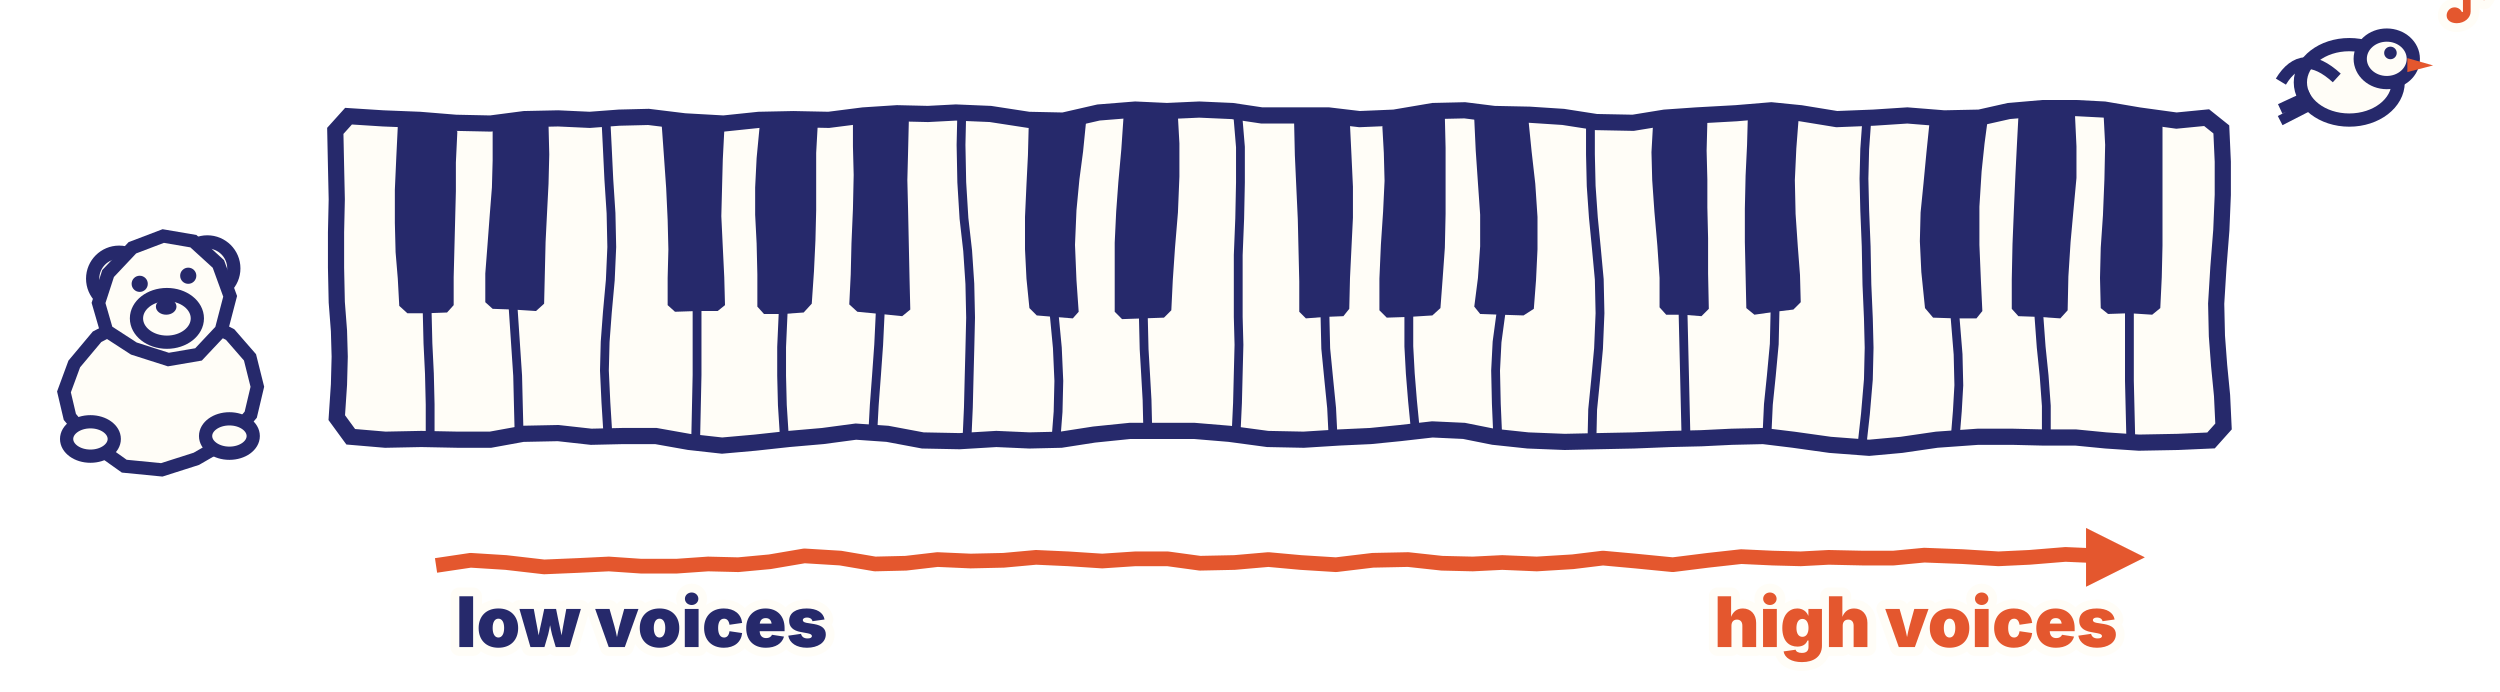
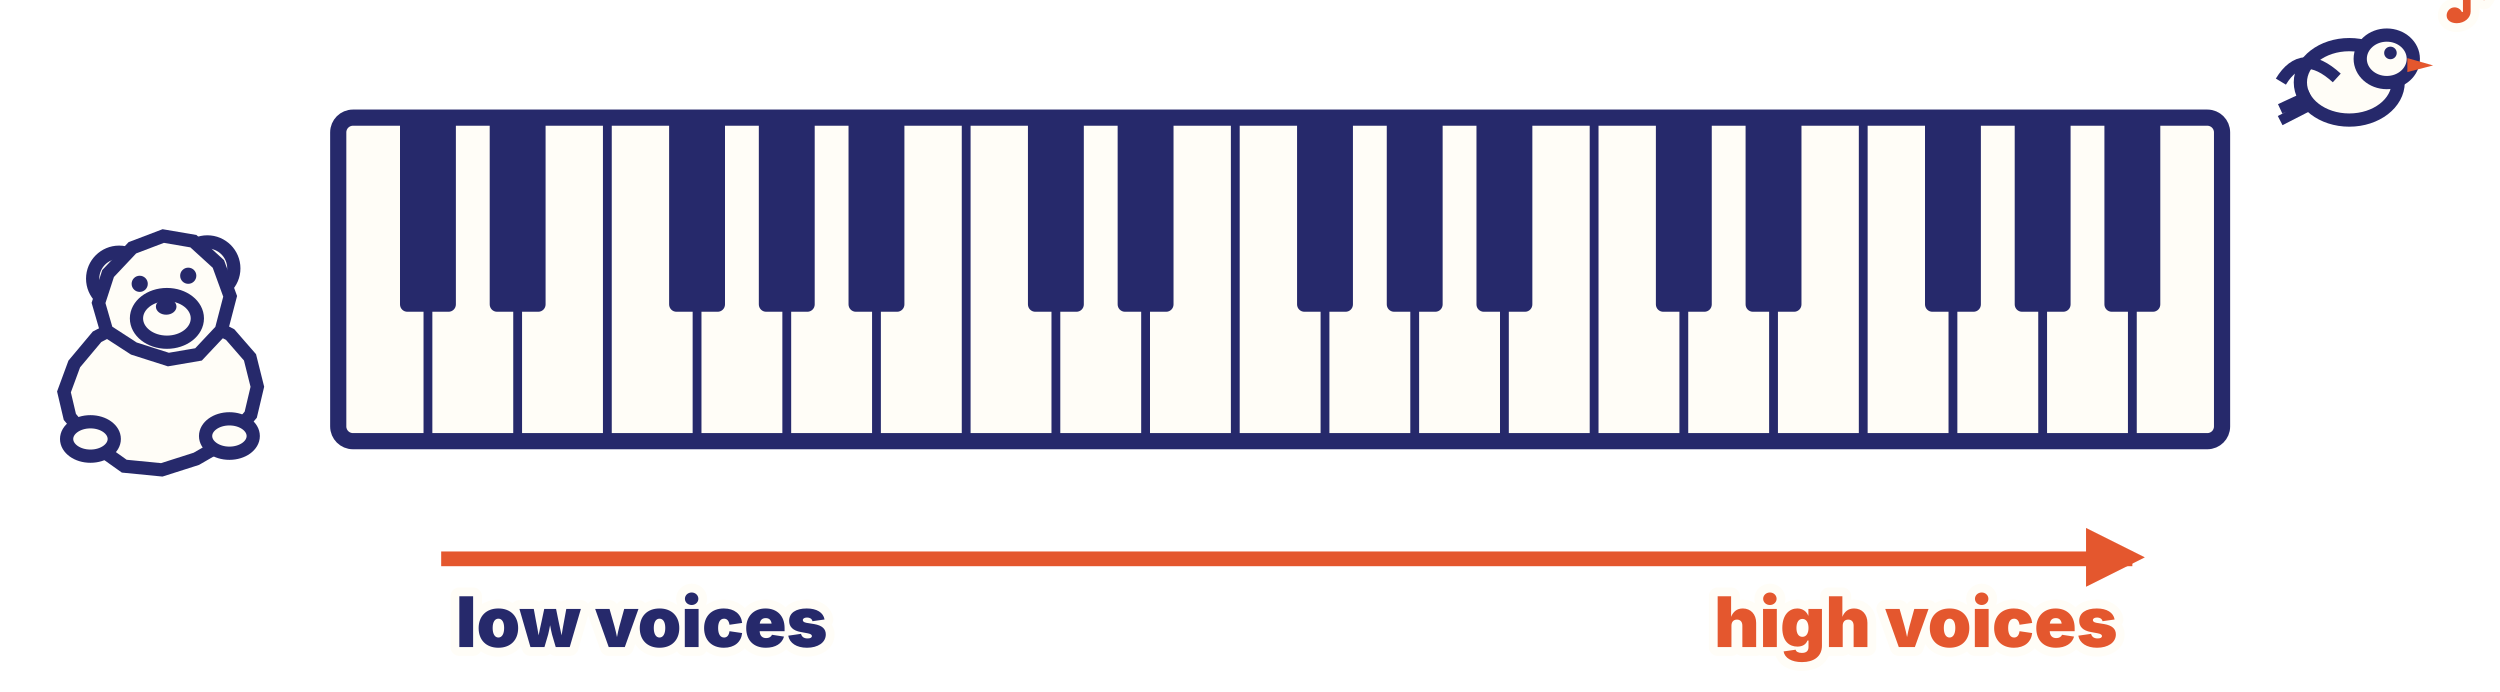
<svg xmlns="http://www.w3.org/2000/svg" viewBox="0 0 340 94" width="680" height="188">
  <defs>
    <pattern id="penh3" width="3.2" height="3.2" patternUnits="userSpaceOnUse" patternTransform="rotate(40)">
      <rect width="3.2" height="3.2" fill="#fffdf7" />
      <line x1="0" y1="0" x2="0" y2="3.2" stroke="#26296b" stroke-width="1.15" />
    </pattern>
  </defs>
-   <path d="M47.4 15.8L52.1 16.1L57.1 16.3L62 16.7L66.7 16.8L71.3 16.2L75.9 16.1L80.2 16.3L84.2 16L88.2 15.9L93.1 16.5L98.4 16.8L103.2 16.3L107.9 16.2L112.7 16.3L117.4 15.7L122 15.4L126.2 15.5L130 15.3L134.7 15.5L139.9 16.3L144.6 16.4L149.4 15.3L154.4 14.9L158.7 15.1L163.1 14.9L167.6 15.1L171.6 15.7L175.9 15.7L180.7 15.7L184.9 16.2L189.6 16L194.9 15.1L199.2 15L203.2 15.5L208 15.6L212.6 15.9L217.1 16.6L222.1 16.7L226.4 16L230.7 15.7L236.1 15.4L240.9 15L244.9 15.4L249.8 16.2L254.8 16L259.4 15.7L264.4 16.1L269.2 16L273.2 15.1L277.8 14.7L282.4 14.7L286.2 14.9L290.9 15.7L296 16.4L300.1 16L302.1 17.6L302.3 22L302.3 26.5L302.1 31.3L301.7 36.4L301.4 41.3L301.5 45.7L301.8 49.7L302.2 53.8L302.4 58L300.7 59.9L296.2 60.1L290.9 60.2L286.4 59.9L282.3 59.5L277.8 59.5L273.7 59.4L269 59.4L263.4 59.8L258.6 60.5L254.2 60.9L248.9 60.5L243.9 59.8L239.8 59.3L235.5 59.4L231.4 59.6L227.2 59.7L222.2 59.9L217.3 60L212.8 60.1L207.8 59.9L203.1 59.4L199.1 58.6L194.8 58.4L190.4 58.9L186.4 59.3L182.1 59.5L177.3 59.8L172.4 59.7L167.2 59L162.4 58.6L158.2 58.6L153.7 58.6L148.8 59.1L144.3 59.8L140 59.9L135.5 59.7L130.5 60L125.5 59.9L120.7 59L116.4 58.7L111.9 59.3L107.3 59.7L102.7 60.2L98.2 60.6L93.7 60.1L89.2 59.3L84.7 59.3L80.4 59.4L75.9 58.9L71.1 59L66.7 59.8L62.3 59.8L57.3 59.7L52.4 59.8L47.7 59.4L45.8 56.8L46.1 52.3L46.2 48.5L46.1 45L45.8 41.1L45.7 36.4L45.7 31.6L45.8 27.1L45.7 22.6L45.6 17.8Z" fill="#fffdf7" stroke="#26296b" stroke-width="2.2" />
-   <path d="M58.2 16.4L58 21L57.8 25.6L57.8 30.2L57.9 34.4L58 38.5L58.1 42.6L58.2 46.7L58.4 50.8L58.5 55L58.5 59.7" fill="none" stroke="#26296b" stroke-width="1.2" stroke-linecap="round" />
-   <path d="M70.8 16.3L70.9 20.6L70.8 24.9L70.5 29.1L70.1 33.3L69.8 37.7L69.8 42.1L70.1 46.6L70.4 51.1L70.5 55.2L70.6 59.1" fill="none" stroke="#26296b" stroke-width="1.2" stroke-linecap="round" />
-   <path d="M82.4 16.2L82.6 20.2L82.8 24.4L83.1 29L83.2 33.6L83 38.1L82.6 42.5L82.3 46.5L82.2 50.4L82.4 54.7L82.7 59.5" fill="none" stroke="#26296b" stroke-width="1.2" stroke-linecap="round" />
-   <path d="M94.2 16.7L94.3 21.1L94.4 25.3L94.4 29.7L94.5 34.2L94.6 38.4L94.8 42.3L94.8 46.4L94.8 51L94.7 55.7L94.6 60.3" fill="none" stroke="#26296b" stroke-width="1.2" stroke-linecap="round" />
-   <path d="M107.3 16.2L106.9 20.7L106.7 25L106.7 29L106.8 33L106.7 37.7L106.5 42.7L106.3 47.2L106.3 51.1L106.4 55.1L106.7 59.8" fill="none" stroke="#26296b" stroke-width="1.2" stroke-linecap="round" />
-   <path d="M119.8 15.4L119.9 19.4L119.9 23.6L119.8 28.5L119.7 33.7L119.7 38.5L119.7 42.7L119.5 46.9L119.2 51.1L118.9 55.1L118.7 58.8" fill="none" stroke="#26296b" stroke-width="1.2" stroke-linecap="round" />
-   <path d="M130.8 15.3L130.7 19.7L130.8 24.8L131.1 29.7L131.6 34.1L131.9 38.6L132 43.2L131.9 47.5L131.8 51.3L131.7 55.4L131.5 59.9" fill="none" stroke="#26296b" stroke-width="1.2" stroke-linecap="round" />
-   <path d="M143.9 16.5L143.6 20.4L143.1 24.2L142.7 28.8L142.7 33.9L142.9 38.8L143.4 43.1L143.8 47.3L144 51.8L143.9 56L143.6 59.9" fill="none" stroke="#26296b" stroke-width="1.2" stroke-linecap="round" />
-   <path d="M156.7 15L156.6 19.3L156.5 24.1L156.3 28.8L156 33.5L155.7 38.4L155.5 43.3L155.6 47.5L155.8 50.9L156 54.4L156.1 58.6" fill="none" stroke="#26296b" stroke-width="1.2" stroke-linecap="round" />
-   <path d="M168.3 15.2L168.7 20L168.7 24.8L168.6 29.7L168.4 34.7L168.4 39.2L168.4 43.1L168.5 46.9L168.4 50.8L168.3 54.8L168.1 59.1" fill="none" stroke="#26296b" stroke-width="1.2" stroke-linecap="round" />
-   <path d="M179.9 15.6L180.1 20.2L180.3 25.2L180.4 30L180.4 34.5L180.3 38.8L180.2 43.1L180.3 47.4L180.7 51.5L181.1 55.5L181.3 59.5" fill="none" stroke="#26296b" stroke-width="1.2" stroke-linecap="round" />
-   <path d="M192.2 15.6L192.4 19.6L192.4 23.8L192.2 28.7L191.9 33.9L191.7 38.8L191.6 43.1L191.6 47.1L191.8 50.8L192.1 54.5L192.5 58.6" fill="none" stroke="#26296b" stroke-width="1.2" stroke-linecap="round" />
-   <path d="M203.9 15.6L204.2 19.9L204.7 24.4L205 29.1L205 34L204.6 38.7L204.1 42.8L203.6 46.5L203.4 50.4L203.5 54.9L203.7 59.5" fill="none" stroke="#26296b" stroke-width="1.2" stroke-linecap="round" />
-   <path d="M216.3 16.5L216.3 21L216.4 25.3L216.7 29.6L217.1 33.7L217.5 38L217.6 42.6L217.4 47.4L217 51.7L216.6 55.7L216.5 60.1" fill="none" stroke="#26296b" stroke-width="1.2" stroke-linecap="round" />
-   <path d="M228.3 15.8L228.1 20L228.2 24.3L228.5 28.6L228.8 33.3L228.9 38.2L228.9 42.8L229 47L229.1 51.2L229.2 55.5L229.3 59.7" fill="none" stroke="#26296b" stroke-width="1.2" stroke-linecap="round" />
-   <path d="M241.5 15L241.2 18.9L240.9 23.7L240.9 29L241.1 33.9L241.3 38.1L241.4 42.4L241.3 46.8L240.9 51.1L240.5 55L240.3 59.3" fill="none" stroke="#26296b" stroke-width="1.2" stroke-linecap="round" />
-   <path d="M253.9 16.1L253.6 20.3L253.5 24.3L253.6 28.6L253.8 33.5L253.9 38.7L254.1 43.3L254.2 47.3L254.1 51.6L253.7 56.3L253.2 60.8" fill="none" stroke="#26296b" stroke-width="1.2" stroke-linecap="round" />
-   <path d="M266.7 16.2L266.3 19.6L265.7 23.6L265.2 28.3L265.2 33.3L265.5 38.2L265.9 43.3L266.3 48.2L266.4 52.4L266.2 55.9L265.9 59.6" fill="none" stroke="#26296b" stroke-width="1.2" stroke-linecap="round" />
-   <path d="M278.4 14.7L278.5 19.3L278.4 23.9L278.1 28.3L277.6 33.1L277.3 38.3L277.3 43.1L277.6 47.2L278 51.1L278.3 55.2L278.3 59.5" fill="none" stroke="#26296b" stroke-width="1.2" stroke-linecap="round" />
-   <path d="M289.8 15.5L289.9 19.6L289.8 24.5L289.7 29.6L289.6 34.2L289.5 38.3L289.6 42.6L289.6 47.2L289.6 51.8L289.7 56L289.8 60.2" fill="none" stroke="#26296b" stroke-width="1.2" stroke-linecap="round" />
-   <path d="M55.2 16.2L58.2 16.4L61.2 16.7L62.2 17.9L62 22.1L62 26L61.9 29.9L61.8 33.8L61.7 37.7L61.7 41.5L60.8 42.5L58.1 42.6L55.4 42.6L54.3 41.6L54.1 37.9L53.8 34.3L53.7 30.3L53.7 25.8L53.9 21.3L54.1 17.2Z" fill="#26296b" />
-   <path d="M68 16.7L70.8 16.3L73.6 16L74.6 17L74.7 21L74.6 25L74.4 28.9L74.2 32.9L74.1 37.1L74 41.3L72.9 42.3L69.8 42.1L67 42L66 41.1L66 37.2L66.3 33.3L66.6 29.3L66.9 25.5L67 21.8L67 17.8Z" fill="#26296b" />
-   <path d="M91.1 16.3L94.2 16.7L97.4 16.8L98.5 17.8L98.3 21.7L98.2 25.5L98.1 29.4L98.3 33.6L98.5 37.7L98.6 41.5L97.6 42.3L94.8 42.3L91.8 42.4L90.8 41.5L90.8 37.8L90.9 33.9L90.8 29.9L90.6 25.6L90.3 21.3L90 17.1Z" fill="#26296b" />
-   <path d="M104.4 16.2L107.3 16.2L110.2 16.3L111.2 17.2L111 20.8L111 24.6L111 28.6L110.9 32.7L110.7 36.9L110.4 41.3L109.3 42.5L106.5 42.7L103.9 42.7L103 41.7L103 37.3L102.9 33.1L102.7 29.2L102.7 25.5L102.9 21.5L103.3 17.3Z" fill="#26296b" />
-   <path d="M117 15.7L119.8 15.4L122.6 15.4L123.6 16.5L123.5 20.6L123.4 24.5L123.5 28.6L123.6 33.3L123.7 38L123.8 42.1L122.7 43L119.7 42.7L116.6 42.4L115.5 41.4L115.7 37.3L115.8 33.1L116 28.4L116.1 23.8L116 19.9L116 16.7Z" fill="#26296b" />
-   <path d="M141 16.5L143.9 16.5L146.7 15.9L147.7 16.6L147.3 20.6L146.8 24.4L146.4 28.6L146.2 33.3L146.4 38.1L146.7 42.4L145.9 43.3L143.4 43.1L141 42.9L140 41.9L139.6 37.9L139.4 33.9L139.4 29.5L139.6 25.1L139.8 21.1L139.9 17.3Z" fill="#26296b" />
-   <path d="M153.9 14.9L156.7 15L159.2 15.1L160.2 15.9L160.4 19.5L160.4 24L160.2 28.9L159.8 33.7L159.5 38.1L159.3 42.2L158.3 43.2L155.5 43.3L152.6 43.4L151.6 42.4L151.6 37.7L151.6 33L151.8 28.8L152.1 24.7L152.5 20.3L152.8 15.9Z" fill="#26296b" />
-   <path d="M177 15.7L179.9 15.6L182.6 15.8L183.6 17L183.8 21.1L184 25.4L184 29.6L183.8 33.7L183.6 37.8L183.5 42L182.7 43L180.2 43.1L177.6 43.3L176.7 42.4L176.7 38.3L176.6 34.1L176.5 29.8L176.3 25.5L176.1 21.1L176 16.7Z" fill="#26296b" />
-   <path d="M189 16.1L192.2 15.6L195.4 15L196.5 15.9L196.6 20.1L196.6 24.5L196.6 29.1L196.5 33.7L196.2 37.9L195.9 41.9L194.8 42.9L191.6 43.1L188.6 43.2L187.6 42.2L187.6 37.9L187.8 33.3L188.1 28.8L188.3 24.6L188.2 20.8L188 17.2Z" fill="#26296b" />
-   <path d="M201.3 15.3L203.9 15.6L206.8 15.6L207.9 16.6L208.3 20.6L208.8 25L209.1 29.5L209.1 33.9L208.9 38.1L208.6 42L207.2 42.9L204.1 42.8L201.3 42.7L200.5 41.7L201 37.8L201.3 33.5L201.3 29.2L201 24.9L200.7 20.5L200.5 16.2Z" fill="#26296b" />
-   <path d="M225.8 16.1L228.3 15.8L231.1 15.7L232.2 16.6L232.1 20.5L232.2 24.4L232.2 28.2L232.3 32.4L232.3 37.2L232.4 42L231.4 43L228.9 42.8L226.6 42.8L225.7 41.8L225.7 37.8L225.4 33.4L225 28.8L224.7 24.5L224.6 20.7L224.8 17.1Z" fill="#26296b" />
-   <path d="M238.9 15.2L241.5 15L243.8 15.2L244.6 16.3L244.3 20.2L244.1 24.5L244.2 29.1L244.5 33.5L244.8 37.4L244.9 41.1L243.9 42.1L241.4 42.4L238.6 42.8L237.5 41.9L237.4 37.4L237.3 32.9L237.3 28.4L237.4 23.9L237.6 19.7L237.7 16.1Z" fill="#26296b" />
-   <path d="M263.6 16.1L266.7 16.2L269.5 15.9L270.3 16.5L269.9 19.5L269.5 23.3L269.2 28.1L269.2 33.3L269.4 38.1L269.6 42.3L268.8 43.3L265.9 43.3L262.9 43.2L261.8 41.9L261.3 37L261.1 32.8L261.2 28.9L261.6 24.9L262 20.7L262.4 16.8Z" fill="#26296b" />
-   <path d="M275.5 14.8L278.4 14.7L281.2 14.7L282.2 15.7L282.4 19.9L282.4 24.2L282 28.5L281.6 32.9L281.3 37.6L281.2 42.2L280.2 43.3L277.3 43.1L274.5 43L273.6 42L273.6 38L273.7 33.2L273.9 28.3L274.1 23.7L274.3 19.7L274.5 15.9Z" fill="#26296b" />
-   <path d="M286.9 15L289.8 15.5L292.9 16L294.1 17.2L294.1 21L294.1 24.9L294.1 29.1L294.1 33.4L294 37.7L293.8 41.9L292.7 42.8L289.6 42.6L286.7 42.7L285.7 41.9L285.6 37.8L285.7 33.7L286 29.3L286.2 24.4L286.3 19.7L286.1 15.8Z" fill="#26296b" />
+   <rect x="46" y="16" width="256.2" height="44" rx="2" fill="#fffdf7" stroke="#26296b" stroke-width="2.2" />
+   <line x1="58.2" y1="16" x2="58.2" y2="60" fill="none" stroke="#26296b" stroke-width="1.2" stroke-linecap="round" />
+   <line x1="70.4" y1="16" x2="70.4" y2="60" fill="none" stroke="#26296b" stroke-width="1.2" stroke-linecap="round" />
+   <line x1="82.6" y1="16" x2="82.6" y2="60" fill="none" stroke="#26296b" stroke-width="1.2" stroke-linecap="round" />
+   <line x1="94.8" y1="16" x2="94.8" y2="60" fill="none" stroke="#26296b" stroke-width="1.2" stroke-linecap="round" />
+   <line x1="107" y1="16" x2="107" y2="60" fill="none" stroke="#26296b" stroke-width="1.2" stroke-linecap="round" />
+   <line x1="119.2" y1="16" x2="119.2" y2="60" fill="none" stroke="#26296b" stroke-width="1.2" stroke-linecap="round" />
+   <line x1="131.4" y1="16" x2="131.4" y2="60" fill="none" stroke="#26296b" stroke-width="1.2" stroke-linecap="round" />
+   <line x1="143.6" y1="16" x2="143.6" y2="60" fill="none" stroke="#26296b" stroke-width="1.2" stroke-linecap="round" />
+   <line x1="155.8" y1="16" x2="155.8" y2="60" fill="none" stroke="#26296b" stroke-width="1.2" stroke-linecap="round" />
+   <line x1="168" y1="16" x2="168" y2="60" fill="none" stroke="#26296b" stroke-width="1.2" stroke-linecap="round" />
+   <line x1="180.2" y1="16" x2="180.2" y2="60" fill="none" stroke="#26296b" stroke-width="1.2" stroke-linecap="round" />
+   <line x1="192.4" y1="16" x2="192.4" y2="60" fill="none" stroke="#26296b" stroke-width="1.2" stroke-linecap="round" />
+   <line x1="204.6" y1="16" x2="204.6" y2="60" fill="none" stroke="#26296b" stroke-width="1.2" stroke-linecap="round" />
+   <line x1="216.8" y1="16" x2="216.8" y2="60" fill="none" stroke="#26296b" stroke-width="1.2" stroke-linecap="round" />
+   <line x1="229" y1="16" x2="229" y2="60" fill="none" stroke="#26296b" stroke-width="1.2" stroke-linecap="round" />
+   <line x1="241.2" y1="16" x2="241.2" y2="60" fill="none" stroke="#26296b" stroke-width="1.2" stroke-linecap="round" />
+   <line x1="253.4" y1="16" x2="253.4" y2="60" fill="none" stroke="#26296b" stroke-width="1.2" stroke-linecap="round" />
+   <line x1="265.6" y1="16" x2="265.6" y2="60" fill="none" stroke="#26296b" stroke-width="1.2" stroke-linecap="round" />
+   <line x1="277.8" y1="16" x2="277.8" y2="60" fill="none" stroke="#26296b" stroke-width="1.2" stroke-linecap="round" />
+   <line x1="290" y1="16" x2="290" y2="60" fill="none" stroke="#26296b" stroke-width="1.2" stroke-linecap="round" />
+   <rect x="54.4" y="16" width="7.6" height="26.4" rx="1" fill="#26296b" />
+   <rect x="66.6" y="16" width="7.6" height="26.4" rx="1" fill="#26296b" />
+   <rect x="91" y="16" width="7.6" height="26.4" rx="1" fill="#26296b" />
+   <rect x="103.2" y="16" width="7.6" height="26.4" rx="1" fill="#26296b" />
+   <rect x="115.4" y="16" width="7.6" height="26.4" rx="1" fill="#26296b" />
+   <rect x="139.8" y="16" width="7.6" height="26.4" rx="1" fill="#26296b" />
+   <rect x="152" y="16" width="7.6" height="26.4" rx="1" fill="#26296b" />
+   <rect x="176.4" y="16" width="7.6" height="26.4" rx="1" fill="#26296b" />
+   <rect x="188.6" y="16" width="7.6" height="26.4" rx="1" fill="#26296b" />
+   <rect x="200.8" y="16" width="7.6" height="26.4" rx="1" fill="#26296b" />
+   <rect x="225.2" y="16" width="7.6" height="26.4" rx="1" fill="#26296b" />
+   <rect x="237.4" y="16" width="7.6" height="26.4" rx="1" fill="#26296b" />
+   <rect x="261.8" y="16" width="7.6" height="26.4" rx="1" fill="#26296b" />
+   <rect x="274" y="16" width="7.6" height="26.4" rx="1" fill="#26296b" />
+   <rect x="286.2" y="16" width="7.6" height="26.4" rx="1" fill="#26296b" />
  <path d="M8.7 53.3L9.5 56.7L12.4 60.2L16.9 63.4L22 63.9L26.7 62.4L31.2 59.8L34.1 56.4L35 52.6L34 48.6L31.3 45.5L27.2 43.4L22.7 42.5L17.8 43.4L13.2 45.8L10.1 49.5Z" fill="#fffdf7" stroke="#26296b" stroke-width="1.8" />
  <g transform="translate(0.5 1.1)">
    <ellipse cx="15.7" cy="36.8" rx="3.6" ry="3.6" fill="#fffdf7" stroke="#26296b" stroke-width="1.8" />
  </g>
  <g transform="translate(-0.1 -0.3)">
    <ellipse cx="28.3" cy="36.8" rx="3.6" ry="3.6" fill="#fffdf7" stroke="#26296b" stroke-width="1.8" />
  </g>
  <path d="M13.4 41.2L14.5 45L18.2 47.4L22.9 48.9L27 48.2L30.1 44.9L31.3 40.3L29.7 35.9L26.3 32.8L22.2 32.1L18 33.7L14.7 37.2Z" fill="#fffdf7" stroke="#26296b" stroke-width="1.8" />
  <g transform="translate(0.7 0.2)">
    <ellipse cx="22" cy="43.1" rx="4.14" ry="3.24" fill="#fffdf7" stroke="#26296b" stroke-width="1.8" />
  </g>
  <g transform="translate(0.6 0.3)">
    <ellipse cx="22" cy="41.4" rx="1.4" ry="1.1" fill="#26296b" />
  </g>
  <g transform="translate(0.6 0.9)">
    <ellipse cx="18.4" cy="37.7" rx="1.1" ry="1.1" fill="#26296b" />
  </g>
  <g transform="translate(0 -0.2)">
    <ellipse cx="25.6" cy="37.7" rx="1.1" ry="1.1" fill="#26296b" />
  </g>
  <g transform="translate(-0.7 -0.5)">
    <ellipse cx="13" cy="60.2" rx="3.24" ry="2.34" fill="#fffdf7" stroke="#26296b" stroke-width="1.8" />
  </g>
  <g transform="translate(0.2 -0.9)">
    <ellipse cx="31" cy="60.2" rx="3.24" ry="2.34" fill="#fffdf7" stroke="#26296b" stroke-width="1.8" />
  </g>
  <g transform="translate(-0.5 -0.8)">
    <ellipse cx="320" cy="12" rx="6.65" ry="5.13" fill="#fffdf7" stroke="#26296b" stroke-width="1.8" />
  </g>
  <g transform="translate(-1.1 -0.2)">
    <ellipse cx="325.7" cy="8.2" rx="3.61" ry="3.23" fill="#fffdf7" stroke="#26296b" stroke-width="1.8" />
  </g>
  <g transform="translate(-1.5 0.3)">
    <path d="M328.9,7.6 L332.4,8.6 L328.9,9.5 Z" fill="#e4572e" stroke-linejoin="round" />
  </g>
  <g transform="translate(-1.2 -0.1)">
    <ellipse cx="326.3" cy="7.3" rx="0.855" ry="0.855" fill="#26296b" />
  </g>
  <g transform="translate(-0.3 0)">
    <path d="M318.1,10.6 Q313.4,6.3 310.5,11.1" fill="none" stroke="#26296b" stroke-width="1.6" stroke-linejoin="round" />
  </g>
  <g transform="translate(0.5 -0.4)">
    <path d="M313.7,13.3 L309.6,15.2 M313.7,14.7 L309.6,16.8" fill="none" stroke="#26296b" stroke-width="1.4" stroke-linejoin="round" />
  </g>
  <text x="332.4" y="2.5" text-anchor="start" font-size="8.55" font-weight="800" fill="#e4572e" font-family="Inter,sans-serif" stroke="#fffdf7" stroke-width="2.4" stroke-linejoin="round" paint-order="stroke">♪</text>
-   <path d="M59.3 76.9L64 76.2L68.8 76.5L74 77.1L78.7 76.9L82.8 76.7L87.2 77L92 77L96.3 76.7L100.4 76.8L104.7 76.4L109.4 75.6L114.3 75.9L119 76.7L123.2 76.6L127.5 76.1L132 76.3L136.5 76.2L140.9 75.8L145.3 76L149.9 76.3L154.4 76L158.8 76L163.2 76.6L167.9 76.5L172.5 76.1L176.9 76.5L181.7 76.8L186.7 76.2L191.5 76.1L196.1 76.6L200.3 76.7L204.3 76.5L209 76.7L213.9 76.4L218 75.9L222.4 76.3L227.5 76.8L232.3 76.2L236.8 75.7L241.1 75.9L244.9 76L248.7 75.8L253.3 75.9L257.5 75.9L261.7 75.5L266.9 75.7L271.8 76L276 75.8L280.9 75.4L285.5 75.6L289.4 75.8" fill="none" stroke="#e4572e" stroke-width="2" stroke-linejoin="round" />
+   <path d="M60,76 L290,76" fill="none" stroke="#e4572e" stroke-width="2" stroke-linejoin="round" />
  <g transform="translate(-0.3 -0.2)">
    <path d="M284,72 L292,76 L284,80 Z" fill="#e4572e" stroke-linejoin="round" />
  </g>
  <text x="62" y="88" text-anchor="start" font-size="9.5" font-weight="900" fill="#26296b" font-family="Inter,sans-serif" stroke="#fffdf7" stroke-width="2.4" stroke-linejoin="round" paint-order="stroke">low voices</text>
  <text x="288" y="88" text-anchor="end" font-size="9.5" font-weight="900" fill="#e4572e" font-family="Inter,sans-serif" stroke="#fffdf7" stroke-width="2.4" stroke-linejoin="round" paint-order="stroke">high voices</text>
</svg>
